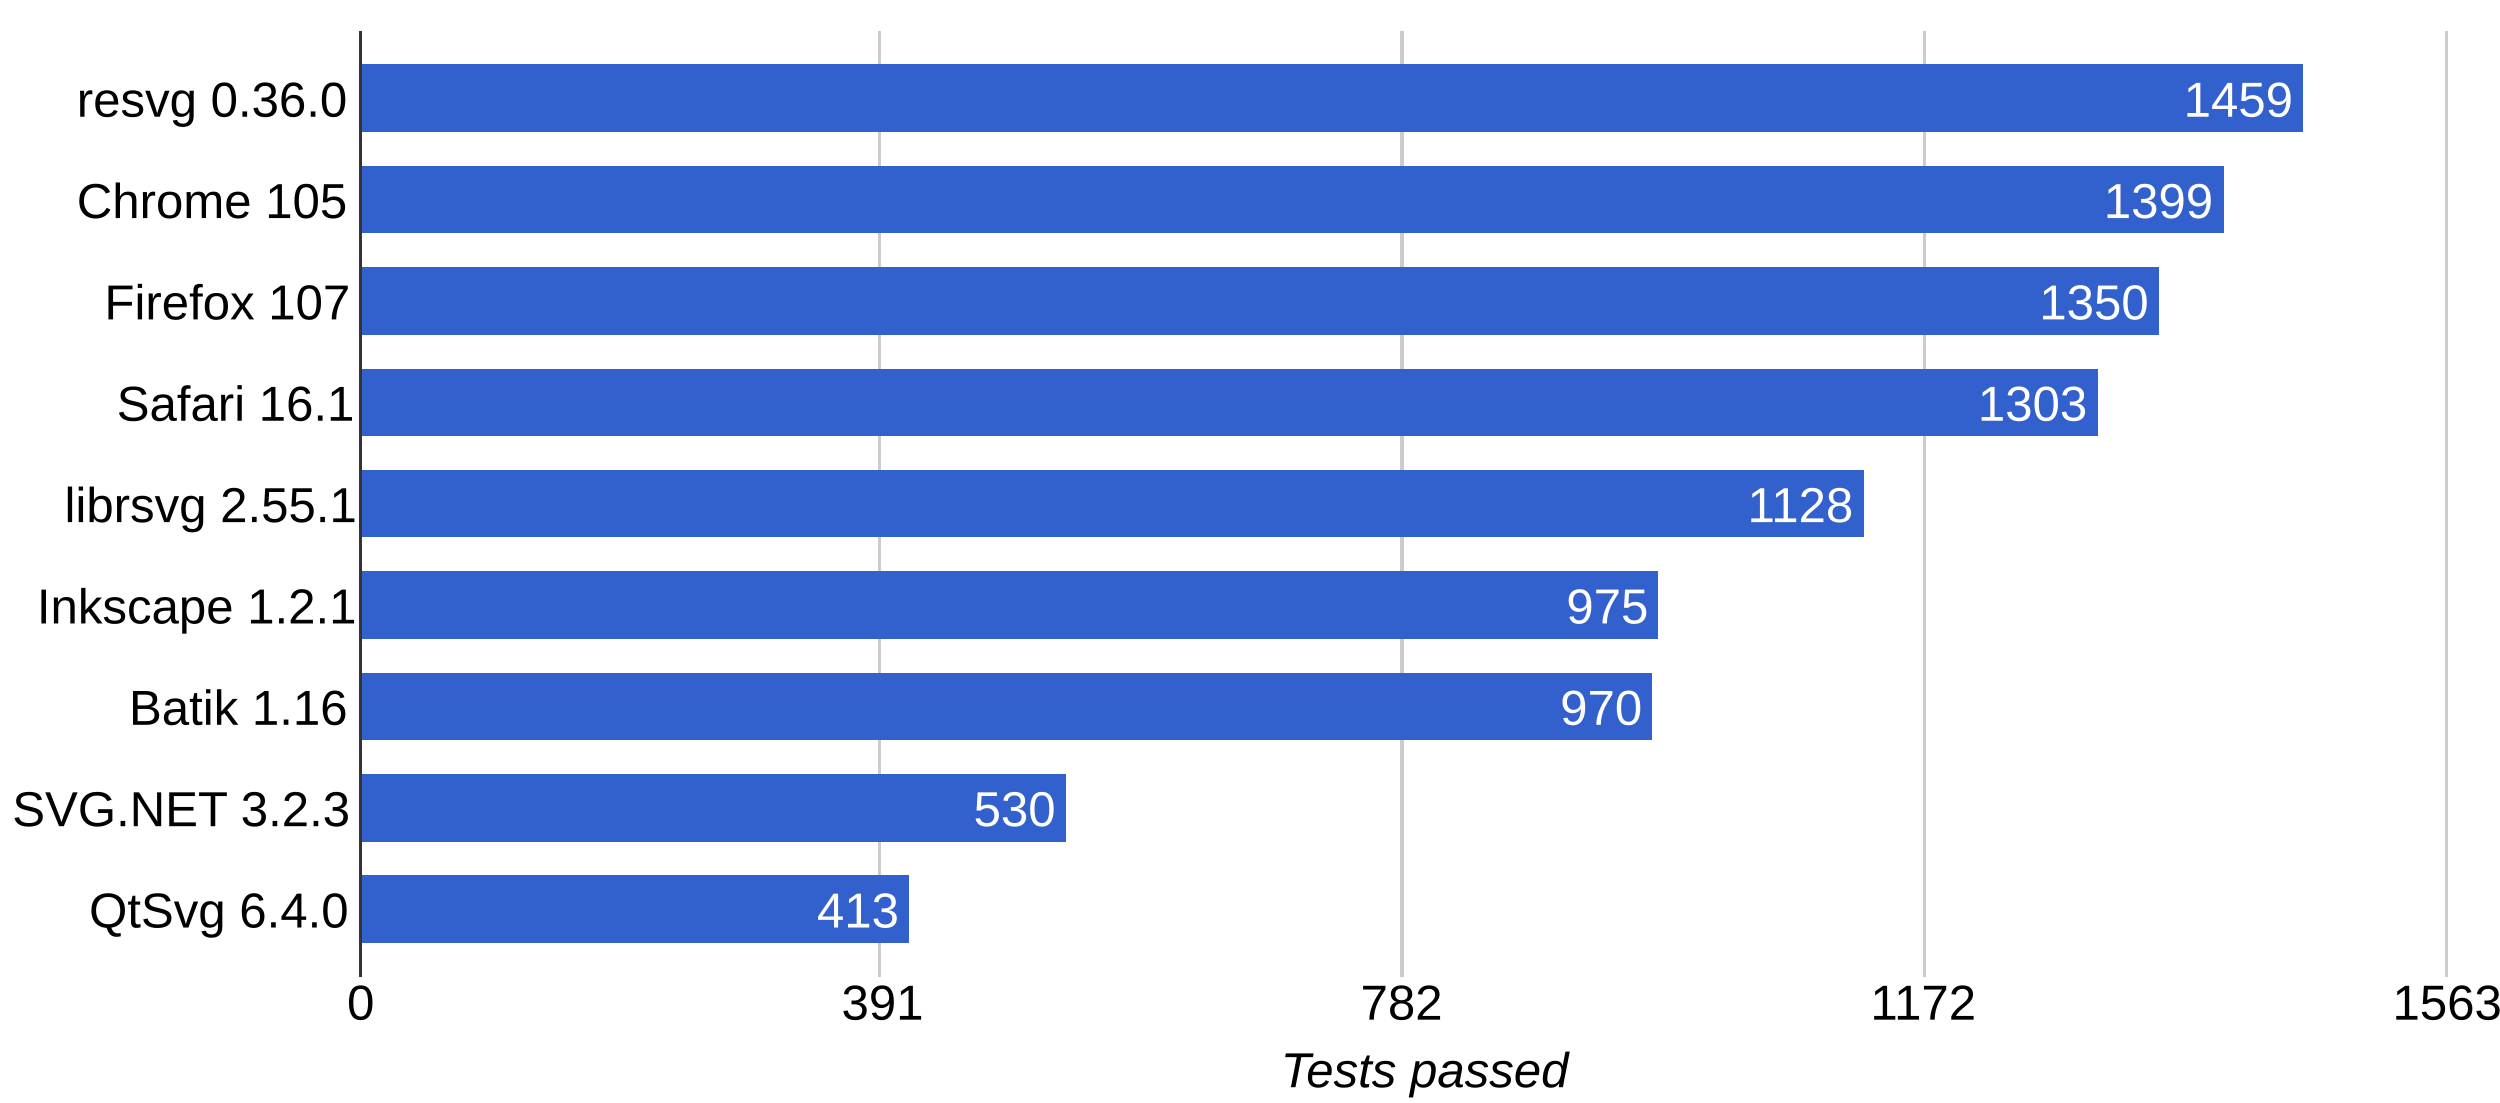
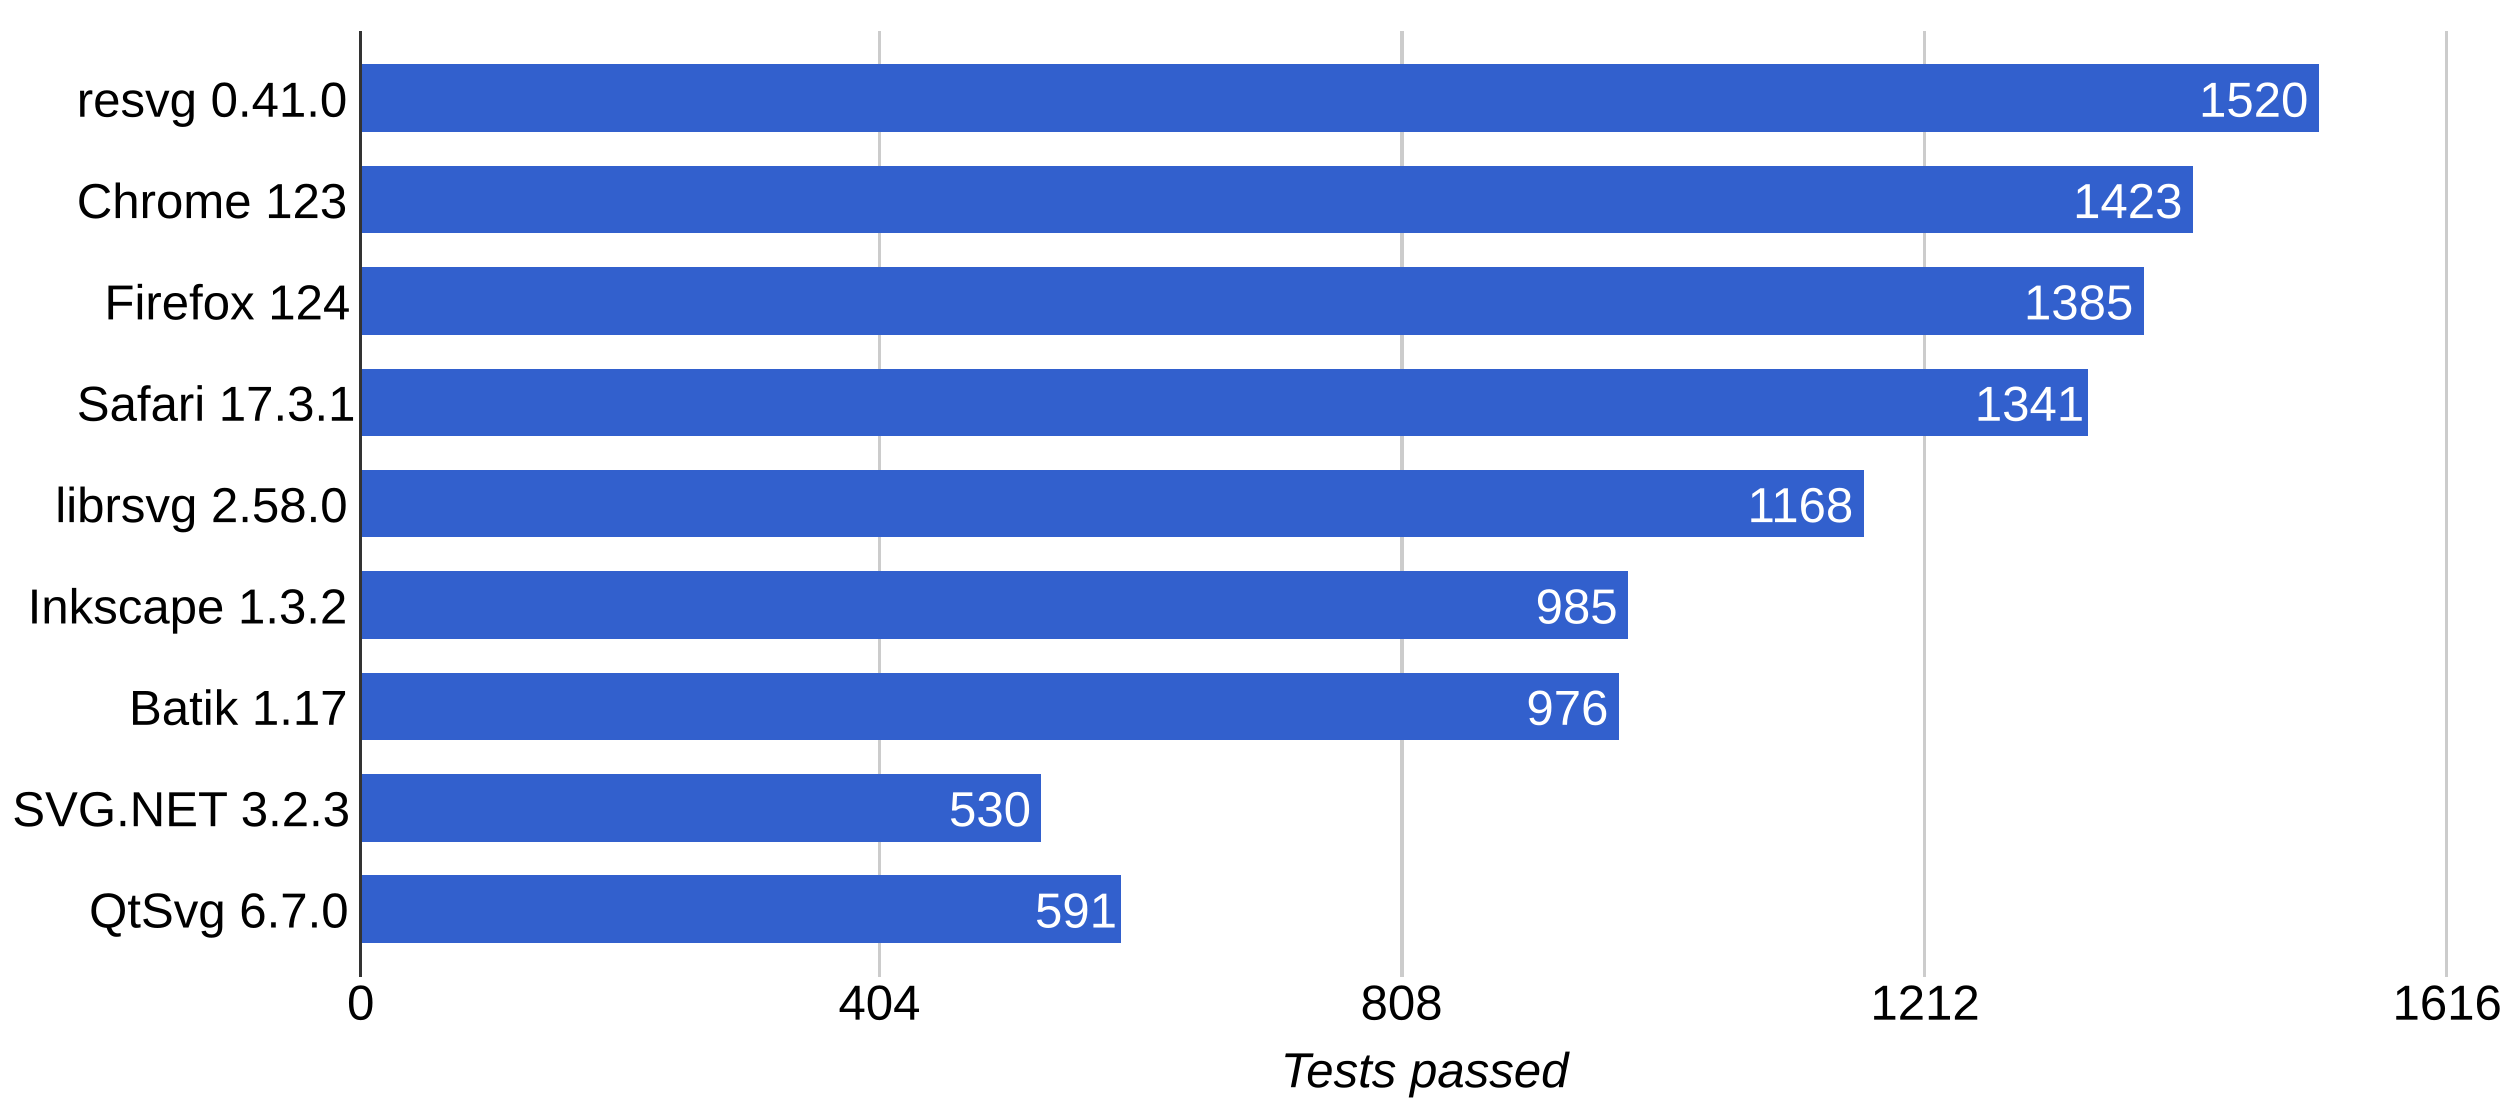
<svg xmlns="http://www.w3.org/2000/svg" height="359" shape-rendering="crispEdges" width="814">
  <rect width="814" height="359" fill="white" />
-   <text font-family="Arial" font-size="16" x="25" y="38">resvg 0.36.0</text>
-   <text font-family="Arial" font-size="16" x="25" y="71">Chrome 105</text>
-   <text font-family="Arial" font-size="16" x="34" y="104">Firefox 107</text>
-   <text font-family="Arial" font-size="16" x="38" y="137">Safari 16.1</text>
-   <text font-family="Arial" font-size="16" x="21" y="170">librsvg 2.55.1</text>
-   <text font-family="Arial" font-size="16" x="12" y="203">Inkscape 1.2.1</text>
-   <text font-family="Arial" font-size="16" x="42" y="236">Batik 1.16</text>
+   <text font-family="Arial" font-size="16" x="25" y="38">resvg 0.41.0</text>
+   <text font-family="Arial" font-size="16" x="25" y="71">Chrome 123</text>
+   <text font-family="Arial" font-size="16" x="34" y="104">Firefox 124</text>
+   <text font-family="Arial" font-size="16" x="25" y="137">Safari 17.3.1</text>
+   <text font-family="Arial" font-size="16" x="18" y="170">librsvg 2.58.0</text>
+   <text font-family="Arial" font-size="16" x="9" y="203">Inkscape 1.3.2</text>
+   <text font-family="Arial" font-size="16" x="42" y="236">Batik 1.17</text>
  <text font-family="Arial" font-size="16" x="4" y="269">SVG.NET 3.2.3</text>
-   <text font-family="Arial" font-size="16" x="29" y="302">QtSvg 6.4.0</text>
+   <text font-family="Arial" font-size="16" x="29" y="302">QtSvg 6.7.0</text>
  <rect fill="#ccc" height="308" width="1" x="117" y="10" />
  <text fill="#000" font-family="Arial" font-size="16" x="113" y="332">0</text>
  <rect fill="#ccc" height="308" width="1" x="286" y="10" />
-   <text fill="#000" font-family="Arial" font-size="16" x="274" y="332">391</text>
+   <text fill="#000" font-family="Arial" font-size="16" x="273" y="332">404</text>
  <rect fill="#ccc" height="308" width="1" x="456" y="10" />
-   <text fill="#000" font-family="Arial" font-size="16" x="443" y="332">782</text>
+   <text fill="#000" font-family="Arial" font-size="16" x="443" y="332">808</text>
  <rect fill="#ccc" height="308" width="1" x="626" y="10" />
-   <text fill="#000" font-family="Arial" font-size="16" x="609" y="332">1172</text>
+   <text fill="#000" font-family="Arial" font-size="16" x="609" y="332">1212</text>
  <rect fill="#ccc" height="308" width="1" x="796" y="10" />
-   <text fill="#000" font-family="Arial" font-size="16" x="779" y="332">1563</text>
-   <rect fill="#3260cd" height="22" width="633" x="117" y="21" />
-   <text fill="#fff" font-family="Arial" font-size="16" x="711" y="38">1459</text>
-   <rect fill="#3260cd" height="22" width="607" x="117" y="54" />
-   <text fill="#fff" font-family="Arial" font-size="16" x="685" y="71">1399</text>
-   <rect fill="#3260cd" height="22" width="586" x="117" y="87" />
-   <text fill="#fff" font-family="Arial" font-size="16" x="664" y="104">1350</text>
-   <rect fill="#3260cd" height="22" width="566" x="117" y="120" />
-   <text fill="#fff" font-family="Arial" font-size="16" x="644" y="137">1303</text>
+   <text fill="#000" font-family="Arial" font-size="16" x="779" y="332">1616</text>
+   <rect fill="#3260cd" height="22" width="638" x="117" y="21" />
+   <text fill="#fff" font-family="Arial" font-size="16" x="716" y="38">1520</text>
+   <rect fill="#3260cd" height="22" width="597" x="117" y="54" />
+   <text fill="#fff" font-family="Arial" font-size="16" x="675" y="71">1423</text>
+   <rect fill="#3260cd" height="22" width="581" x="117" y="87" />
+   <text fill="#fff" font-family="Arial" font-size="16" x="659" y="104">1385</text>
+   <rect fill="#3260cd" height="22" width="563" x="117" y="120" />
+   <text fill="#fff" font-family="Arial" font-size="16" x="643" y="137">1341</text>
  <rect fill="#3260cd" height="22" width="490" x="117" y="153" />
-   <text fill="#fff" font-family="Arial" font-size="16" x="569" y="170">1128</text>
-   <rect fill="#3260cd" height="22" width="423" x="117" y="186" />
-   <text fill="#fff" font-family="Arial" font-size="16" x="510" y="203">975</text>
-   <rect fill="#3260cd" height="22" width="421" x="117" y="219" />
-   <text fill="#fff" font-family="Arial" font-size="16" x="508" y="236">970</text>
-   <rect fill="#3260cd" height="22" width="230" x="117" y="252" />
-   <text fill="#fff" font-family="Arial" font-size="16" x="317" y="269">530</text>
-   <rect fill="#3260cd" height="22" width="179" x="117" y="285" />
-   <text fill="#fff" font-family="Arial" font-size="16" x="266" y="302">413</text>
+   <text fill="#fff" font-family="Arial" font-size="16" x="569" y="170">1168</text>
+   <rect fill="#3260cd" height="22" width="413" x="117" y="186" />
+   <text fill="#fff" font-family="Arial" font-size="16" x="500" y="203">985</text>
+   <rect fill="#3260cd" height="22" width="410" x="117" y="219" />
+   <text fill="#fff" font-family="Arial" font-size="16" x="497" y="236">976</text>
+   <rect fill="#3260cd" height="22" width="222" x="117" y="252" />
+   <text fill="#fff" font-family="Arial" font-size="16" x="309" y="269">530</text>
+   <rect fill="#3260cd" height="22" width="248" x="117" y="285" />
+   <text fill="#fff" font-family="Arial" font-size="16" x="337" y="302">591</text>
  <rect fill="#333" height="308" width="1" x="117" y="10" />
  <text font-family="Arial" font-size="16" font-style="italic" x="417" y="354">Tests passed</text>
</svg>
